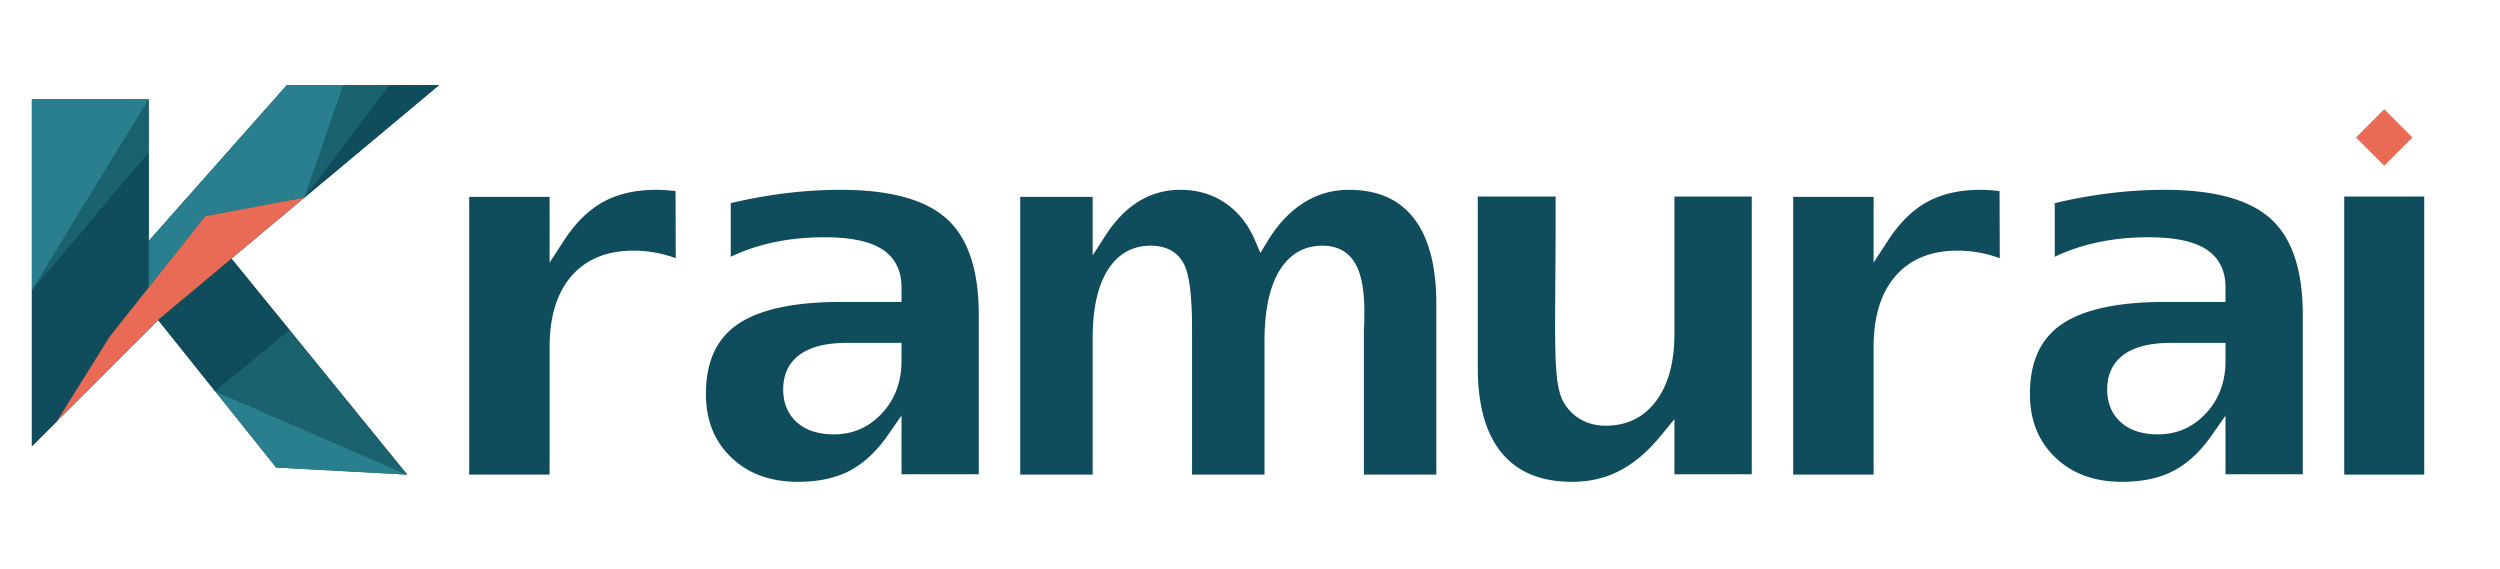
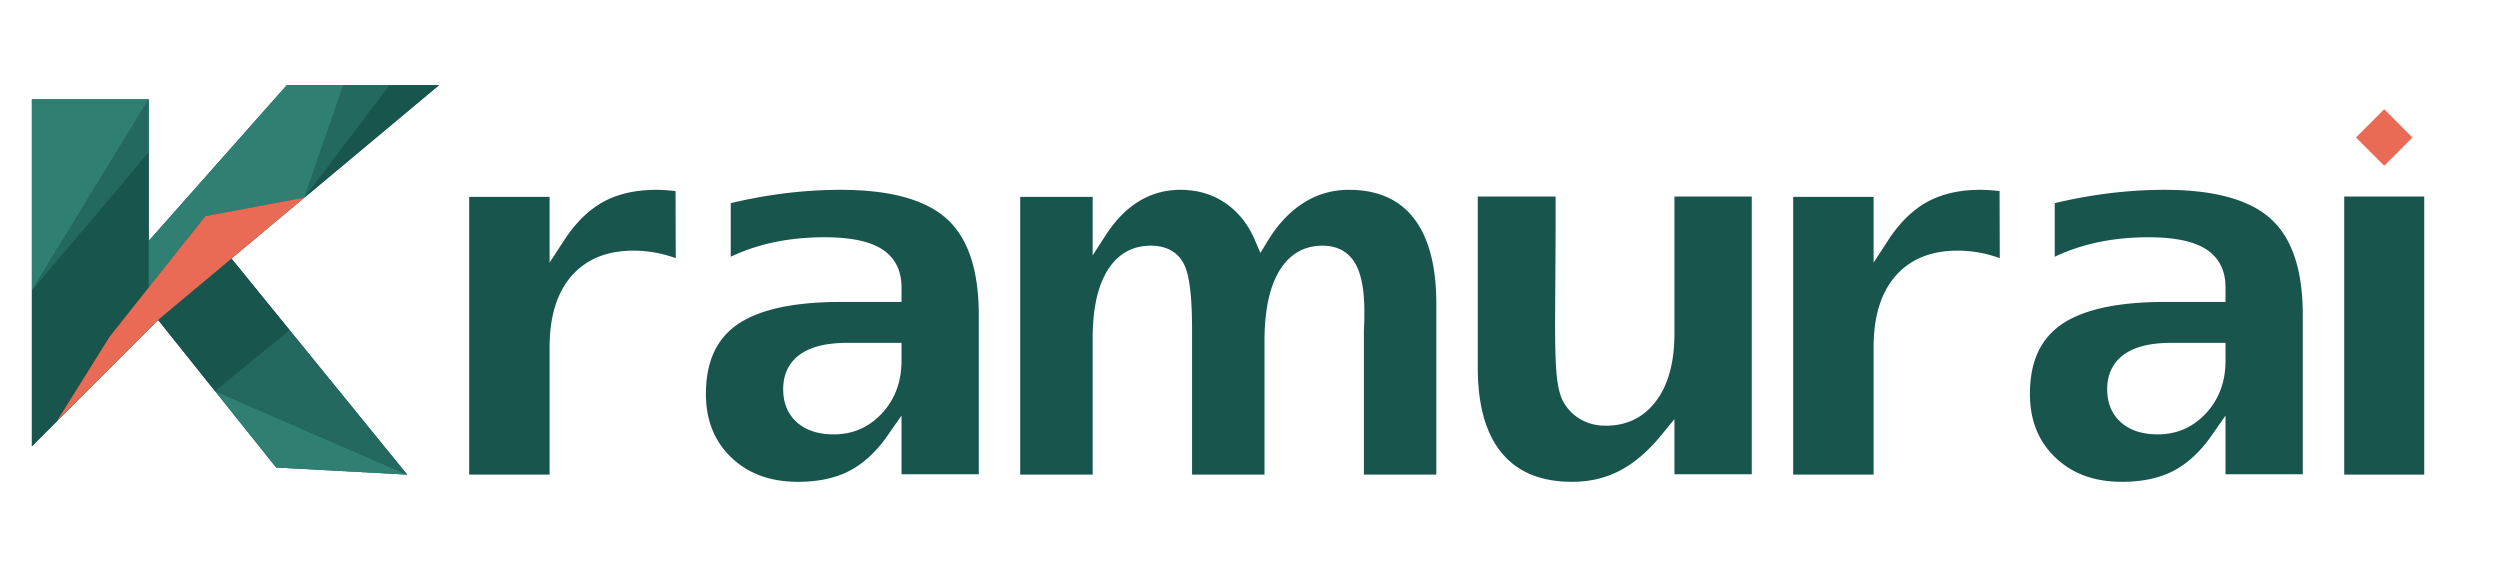
<svg xmlns="http://www.w3.org/2000/svg" width="663.7" height="151" viewBox="0 0 663.7 151" role="img" aria-label="Kramurai Wortmarke – Kompakt · heller Hintergrund">
  <g transform="translate(0 16.96) scale(0.94)">
-     <path d="M 81 6 L 42 50 L 42 10 L 9 10 L 9 108 L 44.667 72.333 L 78 114 L 115 116 L 65.363 54.988 L 124 6 Z" fill="#0F4C5C" />
-     <path d="M 86 37.747 L 124 6 L 110 6 Z M 42 25 L 9 64 L 9 108 L 16 101 L 31 77 L 42 63.148 L 42 50 Z M 65.363 54.988 L 56.338 62.552 L 45 72 L 44.667 72.333 L 60.725 92.407 L 81.786 75.175 Z" fill="#0F4C5C" fill-rule="evenodd" />
-     <path d="M 76.603 39.51 L 86 37.747 L 97 6 L 81 6 L 42 50 L 42 63.148 L 58 43 Z M 9 10 L 9 64 L 42 10 Z M 45 72 L 56.338 62.552 L 65.363 54.988 Z M 60.725 92.407 L 78 114 L 115 116 Z" fill="#2A7F8F" fill-rule="evenodd" />
-     <path d="M 110 6 L 97 6 L 86 37.747 Z M 42 10 L 9 64 L 42 25 Z M 81.786 75.175 L 60.725 92.407 L 115 116 Z" fill="#1B626F" fill-rule="evenodd" />
+     <path d="M 81 6 L 42 50 L 42 10 L 9 10 L 9 108 L 44.667 72.333 L 78 114 L 115 116 L 65.363 54.988 L 124 6 Z" fill="#18554D" />
+     <path d="M 86 37.747 L 124 6 L 110 6 Z M 42 25 L 9 64 L 9 108 L 16 101 L 31 77 L 42 63.148 L 42 50 Z M 65.363 54.988 L 56.338 62.552 L 45 72 L 44.667 72.333 L 60.725 92.407 L 81.786 75.175 Z" fill="#18554D" fill-rule="evenodd" />
+     <path d="M 76.603 39.51 L 86 37.747 L 97 6 L 81 6 L 42 50 L 42 63.148 L 58 43 Z M 9 10 L 9 64 L 42 10 Z M 45 72 L 56.338 62.552 L 65.363 54.988 Z M 60.725 92.407 L 78 114 L 115 116 Z" fill="#2F8073" fill-rule="evenodd" />
+     <path d="M 110 6 L 97 6 L 86 37.747 Z M 42 10 L 9 64 L 42 25 Z M 81.786 75.175 L 60.725 92.407 L 115 116 Z" fill="#23695F" fill-rule="evenodd" />
    <path d="M 44.667 72.333 L 45 72 L 65.363 54.988 L 86 37.747 L 58 43 L 31 77 L 16 101 Z" fill="#EA6B55" fill-rule="evenodd" />
  </g>
-   <g fill="#0F4C5C">
+   <g fill="#18554D">
    <path d="M 1003.149 1141.898 L 1004 871.696 L 1002.622 872.2 L 998.19 873.776 L 993.757 875.309 L 989.324 876.797 L 984.889 878.243 L 980.454 879.644 L 976.019 881.002 L 971.583 882.316 L 967.146 883.586 L 962.708 884.811 L 958.27 885.993 L 953.832 887.131 L 949.393 888.225 L 944.954 889.274 L 940.519 890.278 L 936.092 891.237 L 931.667 892.155 L 927.239 893.032 L 922.808 893.869 L 918.373 894.665 L 913.936 895.42 L 909.496 896.135 L 905.053 896.809 L 900.607 897.442 L 896.158 898.035 L 891.707 898.586 L 887.254 899.097 L 882.798 899.567 L 878.339 899.996 L 873.878 900.385 L 869.415 900.732 L 864.95 901.039 L 860.482 901.305 L 856.013 901.53 L 851.541 901.714 L 847.068 901.857 L 842.592 901.959 L 838.115 902.02 L 833.504 902.041 L 820.601 901.871 L 807.776 901.352 L 795.156 900.484 L 782.743 899.264 L 770.539 897.689 L 758.544 895.757 L 746.761 893.465 L 735.192 890.81 L 723.84 887.79 L 712.71 884.403 L 701.804 880.647 L 691.128 876.521 L 680.687 872.024 L 670.486 867.157 L 660.53 861.918 L 650.824 856.311 L 641.375 850.337 L 632.187 843.998 L 623.266 837.297 L 614.615 830.239 L 606.24 822.829 L 598.142 815.069 L 590.325 806.966 L 582.789 798.522 L 575.551 789.758 L 568.631 780.697 L 562.031 771.344 L 555.753 761.705 L 549.796 751.782 L 544.161 741.581 L 538.846 731.105 L 533.851 720.358 L 529.175 709.343 L 524.815 698.063 L 520.769 686.52 L 517.037 674.716 L 513.614 662.653 L 510.5 650.332 L 507.692 637.755 L 505.188 624.922 L 502.985 611.833 L 501.081 598.488 L 499.475 584.889 L 498.165 571.034 L 497.149 556.923 L 496.424 542.556 L 495.991 527.932 L 495.848 513.188 L 495.848 0 L 172 0 L 172 1118.614 L 495.848 1118.614 L 495.848 853.783 L 557.256 948.096 L 563.267 957.007 L 569.339 965.695 L 575.474 974.16 L 581.67 982.403 L 587.928 990.425 L 594.245 998.225 L 600.623 1005.804 L 607.061 1013.164 L 613.557 1020.304 L 620.112 1027.225 L 626.725 1033.928 L 633.397 1040.414 L 640.126 1046.683 L 646.913 1052.738 L 653.757 1058.577 L 660.658 1064.204 L 667.617 1069.618 L 674.634 1074.82 L 681.709 1079.813 L 688.842 1084.596 L 696.033 1089.172 L 703.285 1093.542 L 710.598 1097.706 L 718.007 1101.687 L 725.545 1105.501 L 733.211 1109.15 L 741.008 1112.632 L 748.936 1115.949 L 756.997 1119.1 L 765.192 1122.085 L 773.522 1124.904 L 781.988 1127.556 L 790.592 1130.041 L 799.334 1132.359 L 808.215 1134.509 L 817.236 1136.491 L 826.398 1138.304 L 835.701 1139.947 L 845.146 1141.42 L 854.733 1142.722 L 864.463 1143.853 L 874.336 1144.812 L 884.353 1145.598 L 894.514 1146.21 L 904.819 1146.648 L 915.267 1146.911 L 925.96 1147 L 927.369 1146.998 L 928.892 1146.99 L 930.428 1146.977 L 931.976 1146.959 L 933.537 1146.936 L 935.11 1146.908 L 936.696 1146.874 L 938.294 1146.835 L 939.905 1146.791 L 941.528 1146.742 L 943.163 1146.687 L 944.811 1146.628 L 946.471 1146.563 L 948.144 1146.492 L 949.828 1146.417 L 951.525 1146.336 L 953.234 1146.25 L 954.956 1146.158 L 956.69 1146.062 L 958.436 1145.96 L 960.194 1145.852 L 961.964 1145.739 L 963.746 1145.621 L 965.529 1145.499 L 967.332 1145.369 L 969.201 1145.227 L 971.149 1145.072 L 973.174 1144.904 L 975.277 1144.723 L 977.456 1144.529 L 979.711 1144.322 L 982.042 1144.102 L 984.447 1143.869 L 986.928 1143.623 L 989.483 1143.364 L 992.112 1143.092 L 994.815 1142.807 L 997.591 1142.509 L 1000.441 1142.198 Z" transform="translate(113.2221 126.0) scale(0.06591797 -0.06591797)" fill-rule="evenodd" />
    <path d="M 191.093 877.469 L 191.093 1093.319 L 198.461 1095.018 L 208.42 1097.265 L 218.382 1099.463 L 228.347 1101.613 L 238.316 1103.714 L 248.288 1105.767 L 258.263 1107.771 L 268.242 1109.727 L 278.224 1111.633 L 288.21 1113.492 L 298.199 1115.301 L 308.191 1117.063 L 318.187 1118.775 L 328.186 1120.439 L 338.188 1122.054 L 348.194 1123.621 L 358.203 1125.139 L 368.216 1126.609 L 378.233 1128.03 L 388.252 1129.403 L 398.276 1130.727 L 408.3 1132.002 L 418.322 1133.226 L 428.341 1134.398 L 438.359 1135.518 L 448.378 1136.586 L 458.396 1137.601 L 468.414 1138.564 L 478.432 1139.476 L 488.449 1140.335 L 498.467 1141.142 L 508.484 1141.897 L 518.501 1142.6 L 528.518 1143.251 L 538.535 1143.85 L 548.551 1144.397 L 558.568 1144.891 L 568.584 1145.334 L 578.6 1145.725 L 588.617 1146.063 L 598.633 1146.349 L 608.649 1146.584 L 618.665 1146.766 L 628.681 1146.896 L 638.697 1146.974 L 648.628 1147 L 674.469 1146.786 L 699.59 1146.145 L 724.07 1145.08 L 747.908 1143.591 L 771.104 1141.679 L 793.656 1139.348 L 815.563 1136.598 L 836.823 1133.433 L 857.436 1129.854 L 877.401 1125.865 L 896.718 1121.469 L 915.386 1116.669 L 933.404 1111.468 L 950.774 1105.871 L 967.497 1099.882 L 983.574 1093.504 L 999.007 1086.742 L 1013.8 1079.601 L 1027.956 1072.082 L 1041.48 1064.191 L 1054.379 1055.93 L 1066.658 1047.302 L 1078.326 1038.306 L 1089.391 1028.942 L 1099.935 1019.144 L 1110.034 1008.845 L 1119.695 998.035 L 1128.922 986.707 L 1137.719 974.854 L 1146.086 962.468 L 1154.025 949.542 L 1161.535 936.068 L 1168.614 922.04 L 1175.261 907.453 L 1181.472 892.302 L 1187.245 876.581 L 1192.575 860.29 L 1197.459 843.423 L 1201.893 825.981 L 1205.874 807.961 L 1209.397 789.362 L 1212.46 770.185 L 1215.059 750.43 L 1217.191 730.096 L 1218.854 709.185 L 1220.044 687.697 L 1220.759 665.634 L 1221 642.845 L 1221 1.449 L 900.14 1.449 L 900.14 237.736 L 840.546 154.858 L 834.419 146.617 L 828.238 138.583 L 822.006 130.755 L 815.721 123.133 L 809.385 115.716 L 802.997 108.503 L 796.559 101.495 L 790.07 94.69 L 783.531 88.089 L 776.941 81.689 L 770.302 75.492 L 763.613 69.495 L 756.875 63.699 L 750.087 58.101 L 743.25 52.702 L 736.363 47.501 L 729.426 42.496 L 722.439 37.688 L 715.402 33.073 L 708.314 28.653 L 701.174 24.426 L 693.983 20.39 L 686.743 16.548 L 679.414 12.88 L 671.948 9.366 L 664.338 6.002 L 656.583 2.789 L 648.681 -0.273 L 640.633 -3.183 L 632.436 -5.942 L 624.091 -8.548 L 615.595 -11 L 606.949 -13.3 L 598.152 -15.445 L 589.204 -17.435 L 580.103 -19.27 L 570.849 -20.948 L 561.443 -22.47 L 551.883 -23.834 L 542.17 -25.04 L 532.303 -26.088 L 522.282 -26.975 L 512.108 -27.703 L 501.779 -28.27 L 491.297 -28.675 L 480.661 -28.919 L 469.942 -29 L 455.468 -28.823 L 441.323 -28.296 L 427.438 -27.419 L 413.813 -26.195 L 400.448 -24.626 L 387.34 -22.712 L 374.489 -20.455 L 361.893 -17.858 L 349.55 -14.921 L 337.458 -11.646 L 325.613 -8.034 L 314.014 -4.086 L 302.658 0.198 L 291.54 4.817 L 280.658 9.771 L 270.009 15.062 L 259.589 20.689 L 249.395 26.654 L 239.424 32.959 L 229.672 39.604 L 220.137 46.594 L 210.816 53.929 L 201.707 61.613 L 192.808 69.647 L 184.207 77.951 L 175.989 86.441 L 168.153 95.115 L 160.697 103.974 L 153.616 113.021 L 146.907 122.257 L 140.568 131.685 L 134.594 141.309 L 128.985 151.131 L 123.737 161.155 L 118.848 171.386 L 114.318 181.827 L 110.145 192.483 L 106.329 203.356 L 102.871 214.453 L 99.77 225.775 L 97.027 237.327 L 94.644 249.112 L 92.623 261.133 L 90.964 273.392 L 89.671 285.892 L 88.744 298.634 L 88.186 311.621 L 88 324.843 L 88.235 341.029 L 88.937 356.793 L 90.104 372.137 L 91.73 387.061 L 93.812 401.567 L 96.347 415.657 L 99.33 429.332 L 102.758 442.598 L 106.626 455.457 L 110.933 467.914 L 115.676 479.977 L 120.853 491.65 L 126.463 502.942 L 132.507 513.86 L 138.987 524.411 L 145.904 534.604 L 153.263 544.445 L 161.069 553.942 L 169.327 563.101 L 178.044 571.927 L 187.227 580.425 L 196.882 588.598 L 207.017 596.447 L 217.641 603.974 L 228.799 611.206 L 240.537 618.167 L 252.86 624.854 L 265.772 631.263 L 279.277 637.389 L 293.376 643.229 L 308.071 648.777 L 323.363 654.029 L 339.251 658.983 L 355.737 663.633 L 372.818 667.978 L 390.496 672.013 L 408.769 675.735 L 427.635 679.143 L 447.094 682.234 L 467.146 685.005 L 487.787 687.456 L 509.018 689.584 L 530.837 691.387 L 553.243 692.865 L 576.235 694.016 L 599.812 694.839 L 623.972 695.334 L 648.811 695.5 L 900.14 695.5 L 900.14 754.544 L 900.005 762.647 L 899.586 770.865 L 898.881 778.959 L 897.885 786.926 L 896.595 794.763 L 895.006 802.467 L 893.114 810.032 L 890.914 817.453 L 888.405 824.723 L 885.585 831.834 L 882.452 838.777 L 879.008 845.544 L 875.255 852.126 L 871.195 858.513 L 866.833 864.698 L 862.176 870.673 L 857.229 876.43 L 852.002 881.965 L 846.501 887.273 L 840.734 892.351 L 834.71 897.198 L 828.437 901.813 L 821.92 906.198 L 815.172 910.351 L 808.19 914.282 L 800.966 918.006 L 793.498 921.532 L 785.79 924.863 L 777.841 928.004 L 769.652 930.96 L 761.224 933.735 L 752.556 936.333 L 743.647 938.757 L 734.496 941.011 L 725.103 943.098 L 715.466 945.021 L 705.584 946.781 L 695.455 948.381 L 685.078 949.823 L 674.452 951.108 L 663.576 952.238 L 652.449 953.215 L 641.068 954.038 L 629.433 954.711 L 617.544 955.232 L 605.398 955.604 L 592.995 955.826 L 580.357 955.9 L 570.033 955.857 L 559.789 955.728 L 549.601 955.513 L 539.469 955.212 L 529.392 954.825 L 519.37 954.352 L 509.405 953.792 L 499.495 953.145 L 489.641 952.413 L 479.842 951.593 L 470.099 950.687 L 460.413 949.694 L 450.781 948.615 L 441.206 947.448 L 431.687 946.195 L 422.224 944.855 L 412.816 943.427 L 403.465 941.912 L 394.17 940.31 L 384.931 938.621 L 375.748 936.844 L 366.622 934.979 L 357.552 933.027 L 348.54 930.988 L 339.584 928.862 L 330.679 926.648 L 321.824 924.347 L 313.019 921.958 L 304.264 919.482 L 295.56 916.918 L 286.906 914.266 L 278.302 911.527 L 269.749 908.699 L 261.247 905.784 L 252.796 902.782 L 244.396 899.691 L 236.047 896.512 L 227.749 893.246 L 219.502 889.892 L 211.307 886.45 L 203.164 882.921 L 195.072 879.303 Z M 664.868 530.578 L 654.91 530.36 L 645.136 529.997 L 635.545 529.486 L 626.136 528.828 L 616.908 528.02 L 607.861 527.061 L 598.993 525.951 L 590.304 524.687 L 581.792 523.268 L 573.458 521.691 L 565.301 519.955 L 557.319 518.058 L 549.514 515.997 L 541.885 513.769 L 534.432 511.371 L 527.155 508.802 L 520.057 506.057 L 513.137 503.135 L 506.398 500.031 L 499.842 496.743 L 493.472 493.268 L 487.292 489.603 L 481.309 485.75 L 475.534 481.712 L 469.967 477.49 L 464.611 473.08 L 459.47 468.482 L 454.552 463.697 L 449.863 458.727 L 445.409 453.574 L 441.196 448.243 L 437.231 442.738 L 433.518 437.066 L 430.062 431.233 L 426.867 425.246 L 423.935 419.111 L 421.268 412.837 L 418.865 406.431 L 416.728 399.9 L 414.853 393.249 L 413.239 386.485 L 411.883 379.613 L 410.782 372.637 L 409.932 365.561 L 409.33 358.387 L 408.972 351.118 L 408.853 343.779 L 408.949 337.015 L 409.235 330.362 L 409.716 323.789 L 410.394 317.297 L 411.271 310.886 L 412.35 304.559 L 413.634 298.319 L 415.124 292.169 L 416.824 286.111 L 418.733 280.151 L 420.854 274.292 L 423.187 268.538 L 425.733 262.896 L 428.489 257.369 L 431.457 251.964 L 434.632 246.684 L 438.014 241.536 L 441.598 236.522 L 445.382 231.649 L 449.361 226.918 L 453.532 222.334 L 457.889 217.898 L 462.429 213.612 L 467.149 209.476 L 472.035 205.5 L 477.071 201.699 L 482.252 198.073 L 487.574 194.626 L 493.034 191.358 L 498.627 188.269 L 504.35 185.36 L 510.199 182.629 L 516.172 180.077 L 522.265 177.702 L 528.475 175.502 L 534.801 173.477 L 541.24 171.624 L 547.79 169.942 L 554.451 168.429 L 561.221 167.082 L 568.099 165.901 L 575.085 164.882 L 582.178 164.025 L 589.379 163.327 L 596.686 162.787 L 604.101 162.403 L 611.624 162.174 L 619.331 162.097 L 628.948 162.241 L 638.541 162.679 L 648.036 163.412 L 657.433 164.442 L 666.727 165.769 L 675.916 167.396 L 684.997 169.323 L 693.966 171.552 L 702.819 174.083 L 711.554 176.915 L 720.165 180.048 L 728.65 183.483 L 737.003 187.216 L 745.222 191.247 L 753.304 195.573 L 761.244 200.192 L 769.041 205.102 L 776.691 210.299 L 784.193 215.781 L 791.545 221.544 L 798.745 227.586 L 805.794 233.903 L 812.69 240.492 L 819.44 247.357 L 825.991 254.447 L 832.279 261.703 L 838.3 269.121 L 844.052 276.701 L 849.531 284.441 L 854.735 292.338 L 859.662 300.39 L 864.309 308.595 L 868.676 316.95 L 872.759 325.451 L 876.559 334.096 L 880.074 342.881 L 883.304 351.803 L 886.248 360.859 L 888.907 370.046 L 891.281 379.361 L 893.37 388.801 L 895.177 398.363 L 896.701 408.046 L 897.945 417.846 L 898.909 427.763 L 899.596 437.795 L 900.006 447.939 L 900.14 458.004 L 900.14 530.649 L 674.907 530.649 Z" transform="translate(181.777 126.0) scale(0.06394043 -0.06591797)" fill-rule="evenodd" />
    <path d="M 1244.277 945.014 L 1249.989 953.45 L 1255.78 961.703 L 1261.651 969.773 L 1267.601 977.662 L 1273.63 985.368 L 1279.739 992.893 L 1285.926 1000.238 L 1292.191 1007.403 L 1298.536 1014.388 L 1304.959 1021.194 L 1311.461 1027.822 L 1318.041 1034.273 L 1324.7 1040.547 L 1331.438 1046.644 L 1338.256 1052.566 L 1345.153 1058.314 L 1352.13 1063.887 L 1359.187 1069.287 L 1366.324 1074.514 L 1373.543 1079.569 L 1380.843 1084.452 L 1388.226 1089.165 L 1395.689 1093.706 L 1403.218 1098.065 L 1410.8 1102.234 L 1418.438 1106.215 L 1426.132 1110.008 L 1433.884 1113.614 L 1441.693 1117.033 L 1449.562 1120.267 L 1457.49 1123.315 L 1465.479 1126.177 L 1473.529 1128.856 L 1481.642 1131.349 L 1489.819 1133.659 L 1498.06 1135.785 L 1506.366 1137.726 L 1514.739 1139.484 L 1523.179 1141.058 L 1531.687 1142.447 L 1540.265 1143.653 L 1548.913 1144.674 L 1557.631 1145.51 L 1566.422 1146.161 L 1575.284 1146.627 L 1584.22 1146.907 L 1593.189 1147 L 1608.902 1146.792 L 1624.22 1146.172 L 1639.178 1145.142 L 1653.778 1143.705 L 1668.019 1141.863 L 1681.904 1139.62 L 1695.433 1136.977 L 1708.608 1133.939 L 1721.433 1130.506 L 1733.91 1126.683 L 1746.042 1122.471 L 1757.835 1117.871 L 1769.291 1112.885 L 1780.417 1107.515 L 1791.217 1101.759 L 1801.697 1095.617 L 1811.863 1089.087 L 1821.719 1082.168 L 1831.271 1074.857 L 1840.524 1067.15 L 1849.483 1059.044 L 1858.15 1050.532 L 1866.529 1041.612 L 1874.624 1032.276 L 1882.416 1022.544 L 1889.89 1012.433 L 1897.046 1001.94 L 1903.884 991.059 L 1910.406 979.787 L 1916.61 968.118 L 1922.496 956.048 L 1928.062 943.575 L 1933.307 930.694 L 1938.229 917.404 L 1942.826 903.701 L 1947.096 889.583 L 1951.036 875.049 L 1954.644 860.098 L 1957.918 844.729 L 1960.855 828.942 L 1963.453 812.735 L 1965.711 796.109 L 1967.626 779.064 L 1969.196 761.6 L 1970.42 743.718 L 1971.296 725.418 L 1971.823 706.701 L 1972 687.432 L 1972 0 L 1658.25 0 L 1658.25 583.423 L 1658.254 583.476 L 1658.341 584.674 L 1658.426 585.876 L 1658.51 587.08 L 1658.591 588.288 L 1658.671 589.499 L 1658.748 590.714 L 1658.824 591.932 L 1658.898 593.153 L 1658.97 594.378 L 1659.04 595.606 L 1659.108 596.837 L 1659.175 598.072 L 1659.239 599.31 L 1659.302 600.551 L 1659.362 601.796 L 1659.421 603.044 L 1659.478 604.295 L 1659.533 605.55 L 1659.586 606.808 L 1659.637 608.07 L 1659.686 609.335 L 1659.734 610.603 L 1659.78 611.883 L 1659.824 613.201 L 1659.867 614.567 L 1659.907 615.971 L 1659.946 617.415 L 1659.982 618.9 L 1660.017 620.424 L 1660.049 621.989 L 1660.08 623.594 L 1660.108 625.241 L 1660.135 626.929 L 1660.16 628.659 L 1660.183 630.43 L 1660.204 632.243 L 1660.223 634.098 L 1660.24 635.995 L 1660.256 637.934 L 1660.269 639.916 L 1660.281 641.94 L 1660.291 643.992 L 1660.299 646.102 L 1660.306 648.254 L 1660.31 650.449 L 1660.313 652.686 L 1660.314 655.064 L 1660.249 665.656 L 1660.054 676.11 L 1659.728 686.344 L 1659.269 696.358 L 1658.678 706.154 L 1657.952 715.733 L 1657.092 725.097 L 1656.095 734.246 L 1654.96 743.182 L 1653.685 751.908 L 1652.268 760.423 L 1650.707 768.73 L 1648.999 776.83 L 1647.142 784.724 L 1645.133 792.414 L 1642.967 799.9 L 1640.641 807.184 L 1638.15 814.266 L 1635.491 821.145 L 1632.657 827.822 L 1629.645 834.294 L 1626.447 840.56 L 1623.06 846.616 L 1619.478 852.458 L 1615.688 858.093 L 1611.68 863.526 L 1607.456 868.749 L 1603.019 873.754 L 1598.371 878.533 L 1593.518 883.079 L 1588.464 887.384 L 1583.217 891.443 L 1577.784 895.25 L 1572.172 898.802 L 1566.391 902.095 L 1560.448 905.129 L 1554.351 907.903 L 1548.107 910.418 L 1541.724 912.676 L 1535.206 914.68 L 1528.56 916.434 L 1521.789 917.94 L 1514.897 919.203 L 1507.885 920.227 L 1500.756 921.017 L 1493.511 921.577 L 1486.15 921.91 L 1478.628 922.02 L 1468.965 921.85 L 1459.396 921.334 L 1449.96 920.468 L 1440.661 919.249 L 1431.501 917.674 L 1422.487 915.739 L 1413.623 913.441 L 1404.916 910.779 L 1396.372 907.752 L 1387.999 904.359 L 1379.803 900.602 L 1371.793 896.482 L 1363.974 892.002 L 1356.355 887.167 L 1348.941 881.981 L 1341.738 876.45 L 1334.749 870.579 L 1327.979 864.376 L 1321.429 857.845 L 1315.101 850.994 L 1308.995 843.829 L 1303.111 836.356 L 1297.449 828.578 L 1292.004 820.499 L 1286.783 812.133 L 1281.799 803.498 L 1277.049 794.601 L 1272.532 785.443 L 1268.246 776.027 L 1264.189 766.355 L 1260.358 756.43 L 1256.751 746.251 L 1253.366 735.821 L 1250.201 725.14 L 1247.252 714.208 L 1244.519 703.026 L 1241.998 691.593 L 1239.689 679.909 L 1237.589 667.974 L 1235.697 655.788 L 1234.011 643.349 L 1232.529 630.658 L 1231.252 617.713 L 1230.176 604.515 L 1229.302 591.062 L 1228.628 577.353 L 1228.153 563.388 L 1227.875 549.086 L 1227.875 0 L 914.125 0 L 914.125 584.593 L 914.067 600.813 L 913.892 616.614 L 913.601 631.947 L 913.192 646.812 L 912.666 661.212 L 912.021 675.148 L 911.258 688.623 L 910.374 701.638 L 909.37 714.196 L 908.242 726.301 L 906.991 737.957 L 905.614 749.166 L 904.108 759.934 L 902.47 770.266 L 900.696 780.169 L 898.781 789.649 L 896.718 798.715 L 894.498 807.377 L 892.112 815.643 L 889.543 823.527 L 886.775 831.04 L 883.783 838.196 L 880.537 845.006 L 877.063 851.358 L 873.429 857.228 L 869.6 862.797 L 865.521 868.15 L 861.194 873.276 L 856.625 878.166 L 851.82 882.81 L 846.789 887.201 L 841.539 891.331 L 836.081 895.196 L 830.424 898.791 L 824.58 902.117 L 818.558 905.171 L 812.366 907.957 L 806.013 910.477 L 799.505 912.734 L 792.847 914.732 L 786.045 916.478 L 779.102 917.975 L 772.019 919.229 L 764.799 920.244 L 757.443 921.027 L 749.949 921.581 L 742.318 921.911 L 734.494 922.02 L 724.759 921.849 L 715.11 921.33 L 705.597 920.461 L 696.222 919.237 L 686.988 917.655 L 677.901 915.711 L 668.967 913.404 L 660.19 910.731 L 651.578 907.69 L 643.138 904.283 L 634.877 900.509 L 626.802 896.371 L 618.921 891.871 L 611.241 887.014 L 603.766 881.804 L 596.504 876.246 L 589.458 870.347 L 582.631 864.113 L 576.026 857.55 L 569.645 850.665 L 563.488 843.462 L 557.555 835.949 L 551.844 828.13 L 546.353 820.008 L 541.091 811.6 L 536.072 802.93 L 531.297 794.004 L 526.763 784.824 L 522.469 775.393 L 518.412 765.714 L 514.591 755.788 L 511.004 745.617 L 507.648 735.202 L 504.521 724.545 L 501.62 713.645 L 498.945 702.503 L 496.492 691.119 L 494.26 679.493 L 492.248 667.626 L 490.452 655.516 L 488.873 643.163 L 487.507 630.567 L 486.355 617.727 L 485.415 604.643 L 484.685 591.313 L 484.165 577.738 L 483.853 563.917 L 483.75 549.956 L 483.75 0 L 170 0 L 170 1118.616 L 483.75 1118.616 L 483.75 882.93 L 541.833 966.7 L 547.343 974.388 L 552.912 981.902 L 558.54 989.241 L 564.225 996.407 L 569.969 1003.4 L 575.77 1010.221 L 581.628 1016.869 L 587.544 1023.345 L 593.516 1029.65 L 599.546 1035.785 L 605.633 1041.749 L 611.776 1047.544 L 617.977 1053.171 L 624.234 1058.629 L 630.549 1063.92 L 636.921 1069.044 L 643.351 1074.002 L 649.838 1078.795 L 656.383 1083.424 L 662.987 1087.888 L 669.65 1092.189 L 676.372 1096.328 L 683.155 1100.304 L 689.994 1104.118 L 696.887 1107.767 L 703.834 1111.252 L 710.835 1114.572 L 717.891 1117.73 L 725.003 1120.725 L 732.172 1123.557 L 739.398 1126.227 L 746.683 1128.736 L 754.027 1131.083 L 761.432 1133.269 L 768.897 1135.294 L 776.424 1137.158 L 784.015 1138.861 L 791.669 1140.403 L 799.387 1141.784 L 807.171 1143.003 L 815.022 1144.061 L 822.939 1144.958 L 830.924 1145.692 L 838.977 1146.264 L 847.1 1146.672 L 855.292 1146.918 L 863.548 1147 L 872.893 1146.904 L 882.127 1146.616 L 891.254 1146.137 L 900.274 1145.467 L 909.188 1144.608 L 917.997 1143.559 L 926.702 1142.322 L 935.303 1140.896 L 943.801 1139.283 L 952.198 1137.483 L 960.494 1135.495 L 968.691 1133.321 L 976.789 1130.961 L 984.791 1128.414 L 992.696 1125.681 L 1000.507 1122.762 L 1008.225 1119.655 L 1015.85 1116.362 L 1023.385 1112.881 L 1030.83 1109.213 L 1038.187 1105.356 L 1045.456 1101.31 L 1052.639 1097.073 L 1059.739 1092.646 L 1066.725 1088.047 L 1073.563 1083.3 L 1080.253 1078.407 L 1086.796 1073.367 L 1093.193 1068.179 L 1099.445 1062.843 L 1105.553 1057.358 L 1111.519 1051.724 L 1117.343 1045.938 L 1123.026 1040.001 L 1128.57 1033.911 L 1133.975 1027.668 L 1139.242 1021.269 L 1144.371 1014.714 L 1149.363 1008.001 L 1154.219 1001.13 L 1158.938 994.099 L 1163.521 986.906 L 1167.968 979.551 L 1172.278 972.033 L 1176.453 964.35 L 1180.491 956.501 L 1184.393 948.485 L 1210.075 892.666 Z" transform="translate(260.4266 126.0) scale(0.06130371 -0.06591797)" fill-rule="evenodd" />
    <path d="M 160 1120 L 479.91 1120 L 479.91 1031.699 L 479.908 1023.653 L 479.903 1015.439 L 479.894 1007.055 L 479.881 998.5 L 479.865 989.776 L 479.845 980.881 L 479.821 971.817 L 479.793 962.582 L 479.762 953.177 L 479.728 943.602 L 479.689 933.857 L 479.647 923.942 L 479.602 913.857 L 479.553 903.602 L 479.5 893.176 L 479.443 882.581 L 479.383 871.816 L 479.319 860.881 L 479.251 849.776 L 479.18 838.501 L 479.105 827.057 L 479.027 815.442 L 478.945 803.657 L 478.859 791.7 L 478.773 779.823 L 478.691 768.275 L 478.612 757.061 L 478.537 746.181 L 478.466 735.635 L 478.398 725.422 L 478.334 715.544 L 478.274 705.999 L 478.217 696.787 L 478.164 687.909 L 478.115 679.365 L 478.069 671.154 L 478.027 663.277 L 477.989 655.733 L 477.954 648.522 L 477.923 641.645 L 477.895 635.101 L 477.872 628.889 L 477.851 623.011 L 477.835 617.465 L 477.822 612.251 L 477.813 607.369 L 477.807 602.819 L 477.806 598.577 L 477.818 586.832 L 477.857 575.351 L 477.921 564.142 L 478.012 553.205 L 478.128 542.539 L 478.269 532.145 L 478.437 522.021 L 478.631 512.168 L 478.85 502.585 L 479.096 493.272 L 479.368 484.228 L 479.666 475.452 L 479.991 466.944 L 480.342 458.703 L 480.72 450.728 L 481.124 443.017 L 481.556 435.571 L 482.015 428.387 L 482.502 421.463 L 483.017 414.799 L 483.561 408.391 L 484.135 402.237 L 484.738 396.334 L 485.373 390.689 L 486.041 385.242 L 486.749 379.91 L 487.499 374.683 L 488.291 369.561 L 489.126 364.543 L 490.004 359.628 L 490.927 354.814 L 491.895 350.102 L 492.909 345.49 L 493.97 340.976 L 495.081 336.56 L 496.242 332.241 L 497.454 328.017 L 498.721 323.886 L 500.043 319.849 L 501.423 315.902 L 502.865 312.046 L 504.37 308.279 L 505.943 304.6 L 507.587 301.007 L 509.305 297.501 L 511.104 294.08 L 512.987 290.746 L 514.9 287.595 L 517.222 283.985 L 519.562 280.507 L 521.965 277.088 L 524.432 273.73 L 526.962 270.433 L 529.555 267.198 L 532.211 264.026 L 534.93 260.919 L 537.711 257.876 L 540.554 254.898 L 543.459 251.987 L 546.424 249.143 L 549.45 246.367 L 552.535 243.659 L 555.679 241.021 L 558.881 238.452 L 562.141 235.953 L 565.458 233.526 L 568.83 231.17 L 572.257 228.885 L 575.738 226.673 L 579.272 224.533 L 582.859 222.465 L 586.506 220.465 L 590.217 218.534 L 593.98 216.682 L 597.786 214.914 L 601.635 213.229 L 605.525 211.628 L 609.455 210.111 L 613.425 208.678 L 617.433 207.329 L 621.478 206.065 L 625.561 204.884 L 629.679 203.788 L 633.832 202.775 L 638.019 201.845 L 642.24 200.999 L 646.494 200.235 L 650.78 199.554 L 655.098 198.954 L 659.446 198.436 L 663.825 197.999 L 668.235 197.643 L 672.674 197.367 L 677.143 197.17 L 681.64 197.052 L 686.279 197.012 L 696.866 197.183 L 707.416 197.703 L 717.822 198.573 L 728.08 199.797 L 738.187 201.377 L 748.14 203.318 L 757.934 205.619 L 767.565 208.285 L 777.027 211.316 L 786.315 214.712 L 795.422 218.473 L 804.341 222.599 L 813.068 227.087 L 821.596 231.935 L 829.92 237.141 L 838.034 242.698 L 845.934 248.605 L 853.616 254.854 L 861.077 261.442 L 868.315 268.363 L 875.329 275.612 L 882.117 283.184 L 888.68 291.073 L 895.022 299.281 L 901.121 307.778 L 906.951 316.531 L 912.507 325.533 L 917.791 334.78 L 922.803 344.269 L 927.543 353.998 L 932.013 363.963 L 936.214 374.162 L 940.146 384.592 L 943.813 395.251 L 947.216 406.138 L 950.356 417.252 L 953.235 428.591 L 955.856 440.155 L 958.219 451.943 L 960.328 463.954 L 962.182 476.189 L 963.785 488.647 L 965.138 501.329 L 966.242 514.234 L 967.098 527.363 L 967.709 540.717 L 968.074 554.295 L 968.194 567.971 L 968.194 1120 L 1286 1120 L 1286 1.484 L 968.194 1.484 L 968.194 223.323 L 909.148 152.912 L 902.254 144.913 L 895.336 137.104 L 888.393 129.485 L 881.425 122.058 L 874.434 114.821 L 867.42 107.773 L 860.382 100.916 L 853.322 94.247 L 846.238 87.768 L 839.133 81.477 L 832.005 75.375 L 824.855 69.46 L 817.684 63.732 L 810.491 58.191 L 803.276 52.837 L 796.04 47.668 L 788.783 42.684 L 781.504 37.884 L 774.204 33.268 L 766.882 28.835 L 759.539 24.585 L 752.174 20.516 L 744.786 16.628 L 737.355 12.909 L 729.863 9.35 L 722.309 5.949 L 714.694 2.707 L 707.016 -0.377 L 699.275 -3.303 L 691.47 -6.07 L 683.601 -8.681 L 675.666 -11.134 L 667.664 -13.429 L 659.596 -15.567 L 651.46 -17.548 L 643.256 -19.372 L 634.983 -21.038 L 626.64 -22.547 L 618.226 -23.898 L 609.742 -25.091 L 601.185 -26.126 L 592.557 -27.003 L 583.855 -27.721 L 575.08 -28.28 L 566.232 -28.68 L 557.309 -28.92 L 548.371 -29 L 532.24 -28.792 L 516.533 -28.172 L 501.193 -27.142 L 486.222 -25.704 L 471.617 -23.861 L 457.378 -21.616 L 443.503 -18.972 L 429.991 -15.932 L 416.838 -12.497 L 404.042 -8.672 L 391.6 -4.457 L 379.506 0.146 L 367.757 5.134 L 356.347 10.508 L 345.272 16.267 L 334.525 22.412 L 324.102 28.945 L 313.997 35.866 L 304.203 43.18 L 294.718 50.889 L 285.535 58.998 L 276.651 67.511 L 268.063 76.432 L 259.768 85.768 L 251.782 95.5 L 244.124 105.61 L 236.791 116.103 L 229.784 126.982 L 223.103 138.252 L 216.746 149.919 L 210.716 161.985 L 205.013 174.455 L 199.64 187.332 L 194.597 200.619 L 189.888 214.318 L 185.514 228.431 L 181.477 242.961 L 177.781 257.907 L 174.427 273.271 L 171.418 289.054 L 168.756 305.256 L 166.443 321.878 L 164.481 338.918 L 162.872 356.377 L 161.618 374.254 L 160.721 392.55 L 160.181 411.262 L 160 430.527 Z" transform="translate(381.9816 126.0) scale(0.06459961 -0.06591797)" fill-rule="evenodd" />
    <path d="M 1003.149 1141.898 L 1004 871.696 L 1002.622 872.2 L 998.19 873.776 L 993.757 875.309 L 989.324 876.797 L 984.889 878.243 L 980.454 879.644 L 976.019 881.002 L 971.583 882.316 L 967.146 883.586 L 962.708 884.811 L 958.27 885.993 L 953.832 887.131 L 949.393 888.225 L 944.954 889.274 L 940.519 890.278 L 936.092 891.237 L 931.667 892.155 L 927.239 893.032 L 922.808 893.869 L 918.373 894.665 L 913.936 895.42 L 909.496 896.135 L 905.053 896.809 L 900.607 897.442 L 896.158 898.035 L 891.707 898.586 L 887.254 899.097 L 882.798 899.567 L 878.339 899.996 L 873.878 900.385 L 869.415 900.732 L 864.95 901.039 L 860.482 901.305 L 856.013 901.53 L 851.541 901.714 L 847.068 901.857 L 842.592 901.959 L 838.115 902.02 L 833.504 902.041 L 820.601 901.871 L 807.776 901.352 L 795.156 900.484 L 782.743 899.264 L 770.539 897.689 L 758.544 895.757 L 746.761 893.465 L 735.192 890.81 L 723.84 887.79 L 712.71 884.403 L 701.804 880.647 L 691.128 876.521 L 680.687 872.024 L 670.486 867.157 L 660.53 861.918 L 650.824 856.311 L 641.375 850.337 L 632.187 843.998 L 623.266 837.297 L 614.615 830.239 L 606.24 822.829 L 598.142 815.069 L 590.325 806.966 L 582.789 798.522 L 575.551 789.758 L 568.631 780.697 L 562.031 771.344 L 555.753 761.705 L 549.796 751.782 L 544.161 741.581 L 538.846 731.105 L 533.851 720.358 L 529.175 709.343 L 524.815 698.063 L 520.769 686.52 L 517.037 674.716 L 513.614 662.653 L 510.5 650.332 L 507.692 637.755 L 505.188 624.922 L 502.985 611.833 L 501.081 598.488 L 499.475 584.889 L 498.165 571.034 L 497.149 556.923 L 496.424 542.556 L 495.991 527.932 L 495.848 513.188 L 495.848 0 L 172 0 L 172 1118.614 L 495.848 1118.614 L 495.848 853.783 L 557.256 948.096 L 563.267 957.007 L 569.339 965.695 L 575.474 974.16 L 581.67 982.403 L 587.928 990.425 L 594.245 998.225 L 600.623 1005.804 L 607.061 1013.164 L 613.557 1020.304 L 620.112 1027.225 L 626.725 1033.928 L 633.397 1040.414 L 640.126 1046.683 L 646.913 1052.738 L 653.757 1058.577 L 660.658 1064.204 L 667.617 1069.618 L 674.634 1074.82 L 681.709 1079.813 L 688.842 1084.596 L 696.033 1089.172 L 703.285 1093.542 L 710.598 1097.706 L 718.007 1101.687 L 725.545 1105.501 L 733.211 1109.15 L 741.008 1112.632 L 748.936 1115.949 L 756.997 1119.1 L 765.192 1122.085 L 773.522 1124.904 L 781.988 1127.556 L 790.592 1130.041 L 799.334 1132.359 L 808.215 1134.509 L 817.236 1136.491 L 826.398 1138.304 L 835.701 1139.947 L 845.146 1141.42 L 854.733 1142.722 L 864.463 1143.853 L 874.336 1144.812 L 884.353 1145.598 L 894.514 1146.21 L 904.819 1146.648 L 915.267 1146.911 L 925.96 1147 L 927.369 1146.998 L 928.892 1146.99 L 930.428 1146.977 L 931.976 1146.959 L 933.537 1146.936 L 935.11 1146.908 L 936.696 1146.874 L 938.294 1146.835 L 939.905 1146.791 L 941.528 1146.742 L 943.163 1146.687 L 944.811 1146.628 L 946.471 1146.563 L 948.144 1146.492 L 949.828 1146.417 L 951.525 1146.336 L 953.234 1146.25 L 954.956 1146.158 L 956.69 1146.062 L 958.436 1145.96 L 960.194 1145.852 L 961.964 1145.739 L 963.746 1145.621 L 965.529 1145.499 L 967.332 1145.369 L 969.201 1145.227 L 971.149 1145.072 L 973.174 1144.904 L 975.277 1144.723 L 977.456 1144.529 L 979.711 1144.322 L 982.042 1144.102 L 984.447 1143.869 L 986.928 1143.623 L 989.483 1143.364 L 992.112 1143.092 L 994.815 1142.807 L 997.591 1142.509 L 1000.441 1142.198 Z" transform="translate(464.7188 126.0) scale(0.06591797 -0.06591797)" fill-rule="evenodd" />
    <path d="M 191.093 877.469 L 191.093 1093.319 L 198.461 1095.018 L 208.42 1097.265 L 218.382 1099.463 L 228.347 1101.613 L 238.316 1103.714 L 248.288 1105.767 L 258.263 1107.771 L 268.242 1109.727 L 278.224 1111.633 L 288.21 1113.492 L 298.199 1115.301 L 308.191 1117.063 L 318.187 1118.775 L 328.186 1120.439 L 338.188 1122.054 L 348.194 1123.621 L 358.203 1125.139 L 368.216 1126.609 L 378.233 1128.03 L 388.252 1129.403 L 398.276 1130.727 L 408.3 1132.002 L 418.322 1133.226 L 428.341 1134.398 L 438.359 1135.518 L 448.378 1136.586 L 458.396 1137.601 L 468.414 1138.564 L 478.432 1139.476 L 488.449 1140.335 L 498.467 1141.142 L 508.484 1141.897 L 518.501 1142.6 L 528.518 1143.251 L 538.535 1143.85 L 548.551 1144.397 L 558.568 1144.891 L 568.584 1145.334 L 578.6 1145.725 L 588.617 1146.063 L 598.633 1146.349 L 608.649 1146.584 L 618.665 1146.766 L 628.681 1146.896 L 638.697 1146.974 L 648.628 1147 L 674.469 1146.786 L 699.59 1146.145 L 724.07 1145.08 L 747.908 1143.591 L 771.104 1141.679 L 793.656 1139.348 L 815.563 1136.598 L 836.823 1133.433 L 857.436 1129.854 L 877.401 1125.865 L 896.718 1121.469 L 915.386 1116.669 L 933.404 1111.468 L 950.774 1105.871 L 967.497 1099.882 L 983.574 1093.504 L 999.007 1086.742 L 1013.8 1079.601 L 1027.956 1072.082 L 1041.48 1064.191 L 1054.379 1055.93 L 1066.658 1047.302 L 1078.326 1038.306 L 1089.391 1028.942 L 1099.935 1019.144 L 1110.034 1008.845 L 1119.695 998.035 L 1128.922 986.707 L 1137.719 974.854 L 1146.086 962.468 L 1154.025 949.542 L 1161.535 936.068 L 1168.614 922.04 L 1175.261 907.453 L 1181.472 892.302 L 1187.245 876.581 L 1192.575 860.29 L 1197.459 843.423 L 1201.893 825.981 L 1205.874 807.961 L 1209.397 789.362 L 1212.46 770.185 L 1215.059 750.43 L 1217.191 730.096 L 1218.854 709.185 L 1220.044 687.697 L 1220.759 665.634 L 1221 642.845 L 1221 1.449 L 900.14 1.449 L 900.14 237.736 L 840.546 154.858 L 834.419 146.617 L 828.238 138.583 L 822.006 130.755 L 815.721 123.133 L 809.385 115.716 L 802.997 108.503 L 796.559 101.495 L 790.07 94.69 L 783.531 88.089 L 776.941 81.689 L 770.302 75.492 L 763.613 69.495 L 756.875 63.699 L 750.087 58.101 L 743.25 52.702 L 736.363 47.501 L 729.426 42.496 L 722.439 37.688 L 715.402 33.073 L 708.314 28.653 L 701.174 24.426 L 693.983 20.39 L 686.743 16.548 L 679.414 12.88 L 671.948 9.366 L 664.338 6.002 L 656.583 2.789 L 648.681 -0.273 L 640.633 -3.183 L 632.436 -5.942 L 624.091 -8.548 L 615.595 -11 L 606.949 -13.3 L 598.152 -15.445 L 589.204 -17.435 L 580.103 -19.27 L 570.849 -20.948 L 561.443 -22.47 L 551.883 -23.834 L 542.17 -25.04 L 532.303 -26.088 L 522.282 -26.975 L 512.108 -27.703 L 501.779 -28.27 L 491.297 -28.675 L 480.661 -28.919 L 469.942 -29 L 455.468 -28.823 L 441.323 -28.296 L 427.438 -27.419 L 413.813 -26.195 L 400.448 -24.626 L 387.34 -22.712 L 374.489 -20.455 L 361.893 -17.858 L 349.55 -14.921 L 337.458 -11.646 L 325.613 -8.034 L 314.014 -4.086 L 302.658 0.198 L 291.54 4.817 L 280.658 9.771 L 270.009 15.062 L 259.589 20.689 L 249.395 26.654 L 239.424 32.959 L 229.672 39.604 L 220.137 46.594 L 210.816 53.929 L 201.707 61.613 L 192.808 69.647 L 184.207 77.951 L 175.989 86.441 L 168.153 95.115 L 160.697 103.974 L 153.616 113.021 L 146.907 122.257 L 140.568 131.685 L 134.594 141.309 L 128.985 151.131 L 123.737 161.155 L 118.848 171.386 L 114.318 181.827 L 110.145 192.483 L 106.329 203.356 L 102.871 214.453 L 99.77 225.775 L 97.027 237.327 L 94.644 249.112 L 92.623 261.133 L 90.964 273.392 L 89.671 285.892 L 88.744 298.634 L 88.186 311.621 L 88 324.843 L 88.235 341.029 L 88.937 356.793 L 90.104 372.137 L 91.73 387.061 L 93.812 401.567 L 96.347 415.657 L 99.33 429.332 L 102.758 442.598 L 106.626 455.457 L 110.933 467.914 L 115.676 479.977 L 120.853 491.65 L 126.463 502.942 L 132.507 513.86 L 138.987 524.411 L 145.904 534.604 L 153.263 544.445 L 161.069 553.942 L 169.327 563.101 L 178.044 571.927 L 187.227 580.425 L 196.882 588.598 L 207.017 596.447 L 217.641 603.974 L 228.799 611.206 L 240.537 618.167 L 252.86 624.854 L 265.772 631.263 L 279.277 637.389 L 293.376 643.229 L 308.071 648.777 L 323.363 654.029 L 339.251 658.983 L 355.737 663.633 L 372.818 667.978 L 390.496 672.013 L 408.769 675.735 L 427.635 679.143 L 447.094 682.234 L 467.146 685.005 L 487.787 687.456 L 509.018 689.584 L 530.837 691.387 L 553.243 692.865 L 576.235 694.016 L 599.812 694.839 L 623.972 695.334 L 648.811 695.5 L 900.14 695.5 L 900.14 754.544 L 900.005 762.647 L 899.586 770.865 L 898.881 778.959 L 897.885 786.926 L 896.595 794.763 L 895.006 802.467 L 893.114 810.032 L 890.914 817.453 L 888.405 824.723 L 885.585 831.834 L 882.452 838.777 L 879.008 845.544 L 875.255 852.126 L 871.195 858.513 L 866.833 864.698 L 862.176 870.673 L 857.229 876.43 L 852.002 881.965 L 846.501 887.273 L 840.734 892.351 L 834.71 897.198 L 828.437 901.813 L 821.92 906.198 L 815.172 910.351 L 808.19 914.282 L 800.966 918.006 L 793.498 921.532 L 785.79 924.863 L 777.841 928.004 L 769.652 930.96 L 761.224 933.735 L 752.556 936.333 L 743.647 938.757 L 734.496 941.011 L 725.103 943.098 L 715.466 945.021 L 705.584 946.781 L 695.455 948.381 L 685.078 949.823 L 674.452 951.108 L 663.576 952.238 L 652.449 953.215 L 641.068 954.038 L 629.433 954.711 L 617.544 955.232 L 605.398 955.604 L 592.995 955.826 L 580.357 955.9 L 570.033 955.857 L 559.789 955.728 L 549.601 955.513 L 539.469 955.212 L 529.392 954.825 L 519.37 954.352 L 509.405 953.792 L 499.495 953.145 L 489.641 952.413 L 479.842 951.593 L 470.099 950.687 L 460.413 949.694 L 450.781 948.615 L 441.206 947.448 L 431.687 946.195 L 422.224 944.855 L 412.816 943.427 L 403.465 941.912 L 394.17 940.31 L 384.931 938.621 L 375.748 936.844 L 366.622 934.979 L 357.552 933.027 L 348.54 930.988 L 339.584 928.862 L 330.679 926.648 L 321.824 924.347 L 313.019 921.958 L 304.264 919.482 L 295.56 916.918 L 286.906 914.266 L 278.302 911.527 L 269.749 908.699 L 261.247 905.784 L 252.796 902.782 L 244.396 899.691 L 236.047 896.512 L 227.749 893.246 L 219.502 889.892 L 211.307 886.45 L 203.164 882.921 L 195.072 879.303 Z M 664.868 530.578 L 654.91 530.36 L 645.136 529.997 L 635.545 529.486 L 626.136 528.828 L 616.908 528.02 L 607.861 527.061 L 598.993 525.951 L 590.304 524.687 L 581.792 523.268 L 573.458 521.691 L 565.301 519.955 L 557.319 518.058 L 549.514 515.997 L 541.885 513.769 L 534.432 511.371 L 527.155 508.802 L 520.057 506.057 L 513.137 503.135 L 506.398 500.031 L 499.842 496.743 L 493.472 493.268 L 487.292 489.603 L 481.309 485.75 L 475.534 481.712 L 469.967 477.49 L 464.611 473.08 L 459.47 468.482 L 454.552 463.697 L 449.863 458.727 L 445.409 453.574 L 441.196 448.243 L 437.231 442.738 L 433.518 437.066 L 430.062 431.233 L 426.867 425.246 L 423.935 419.111 L 421.268 412.837 L 418.865 406.431 L 416.728 399.9 L 414.853 393.249 L 413.239 386.485 L 411.883 379.613 L 410.782 372.637 L 409.932 365.561 L 409.33 358.387 L 408.972 351.118 L 408.853 343.779 L 408.949 337.015 L 409.235 330.362 L 409.716 323.789 L 410.394 317.297 L 411.271 310.886 L 412.35 304.559 L 413.634 298.319 L 415.124 292.169 L 416.824 286.111 L 418.733 280.151 L 420.854 274.292 L 423.187 268.538 L 425.733 262.896 L 428.489 257.369 L 431.457 251.964 L 434.632 246.684 L 438.014 241.536 L 441.598 236.522 L 445.382 231.649 L 449.361 226.918 L 453.532 222.334 L 457.889 217.898 L 462.429 213.612 L 467.149 209.476 L 472.035 205.5 L 477.071 201.699 L 482.252 198.073 L 487.574 194.626 L 493.034 191.358 L 498.627 188.269 L 504.35 185.36 L 510.199 182.629 L 516.172 180.077 L 522.265 177.702 L 528.475 175.502 L 534.801 173.477 L 541.24 171.624 L 547.79 169.942 L 554.451 168.429 L 561.221 167.082 L 568.099 165.901 L 575.085 164.882 L 582.178 164.025 L 589.379 163.327 L 596.686 162.787 L 604.101 162.403 L 611.624 162.174 L 619.331 162.097 L 628.948 162.241 L 638.541 162.679 L 648.036 163.412 L 657.433 164.442 L 666.727 165.769 L 675.916 167.396 L 684.997 169.323 L 693.966 171.552 L 702.819 174.083 L 711.554 176.915 L 720.165 180.048 L 728.65 183.483 L 737.003 187.216 L 745.222 191.247 L 753.304 195.573 L 761.244 200.192 L 769.041 205.102 L 776.691 210.299 L 784.193 215.781 L 791.545 221.544 L 798.745 227.586 L 805.794 233.903 L 812.69 240.492 L 819.44 247.357 L 825.991 254.447 L 832.279 261.703 L 838.3 269.121 L 844.052 276.701 L 849.531 284.441 L 854.735 292.338 L 859.662 300.39 L 864.309 308.595 L 868.676 316.95 L 872.759 325.451 L 876.559 334.096 L 880.074 342.881 L 883.304 351.803 L 886.248 360.859 L 888.907 370.046 L 891.281 379.361 L 893.37 388.801 L 895.177 398.363 L 896.701 408.046 L 897.945 417.846 L 898.909 427.763 L 899.596 437.795 L 900.006 447.939 L 900.14 458.004 L 900.14 530.649 L 674.907 530.649 Z" transform="translate(533.2737 126.0) scale(0.06394043 -0.06591797)" fill-rule="evenodd" />
    <path d="M 512.1 1120 L 512.1 0 L 189.9 0 L 189.9 1120 Z" transform="translate(609.8271 126.0) scale(0.06591797 -0.06591797)" fill-rule="evenodd" />
  </g>
  <polygon points="632.964,29.0 640.464,36.5 632.964,44.0 625.464,36.5" fill="#EA6B55" />
</svg>
